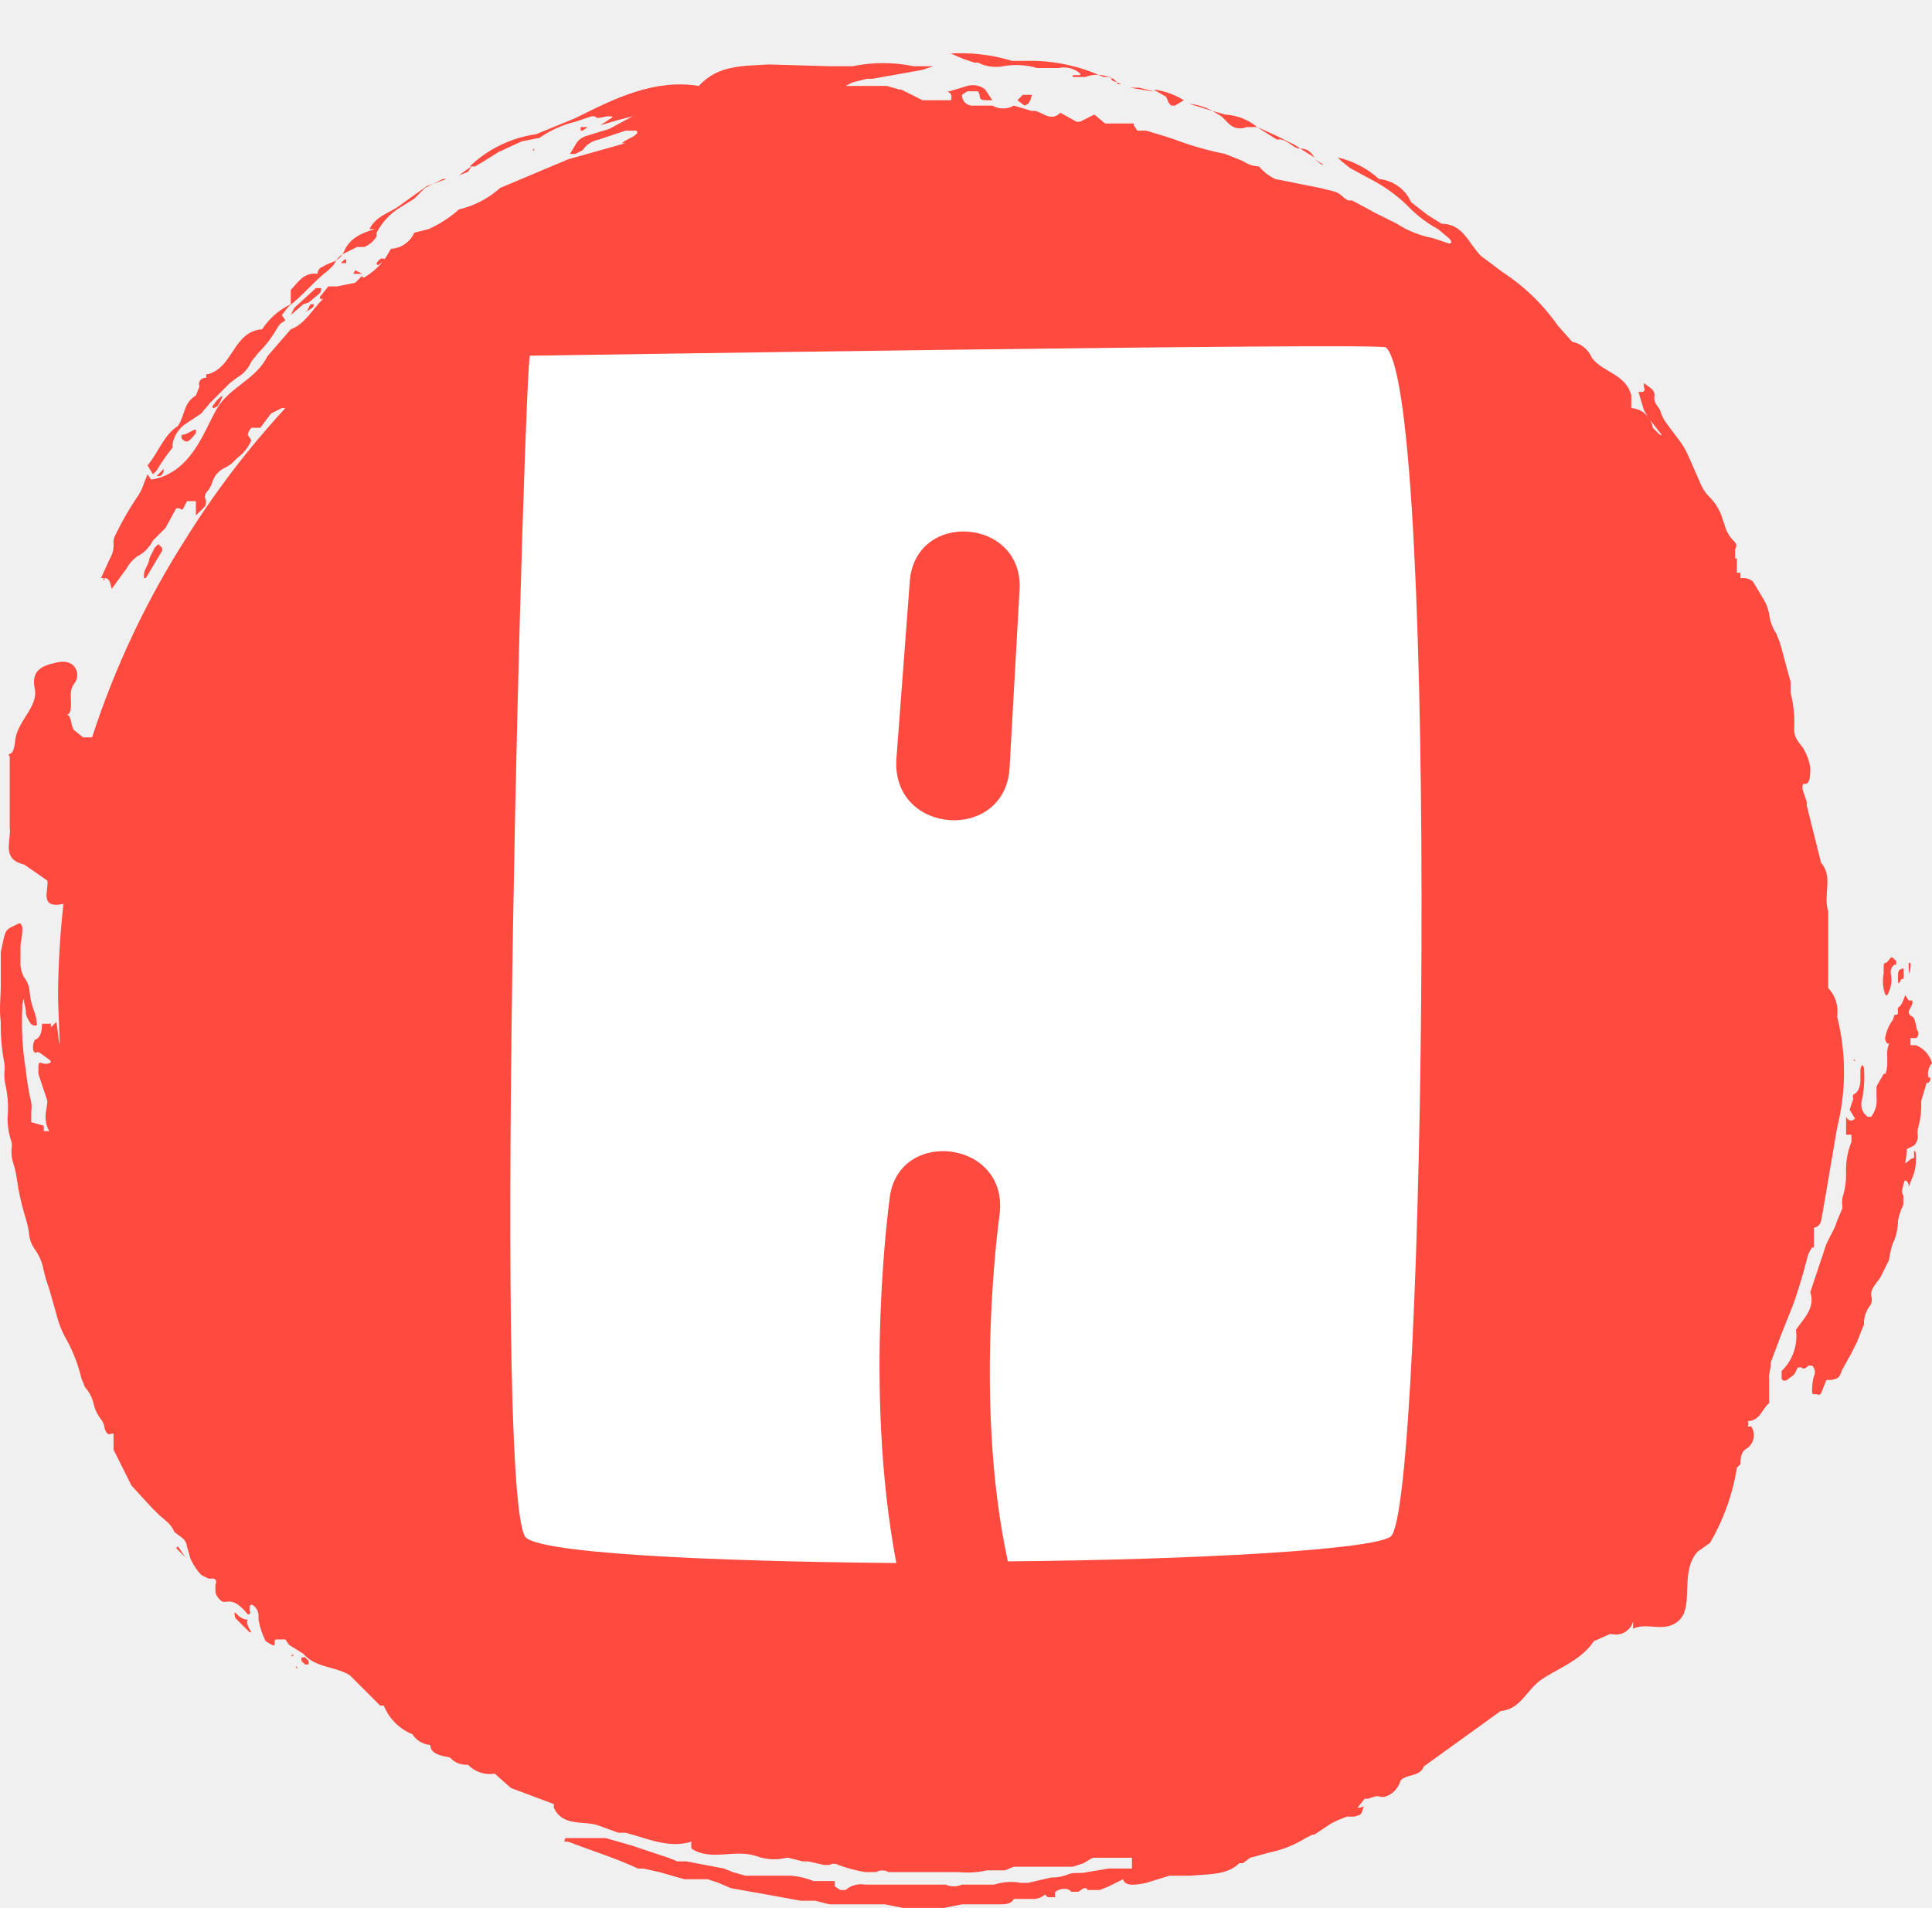
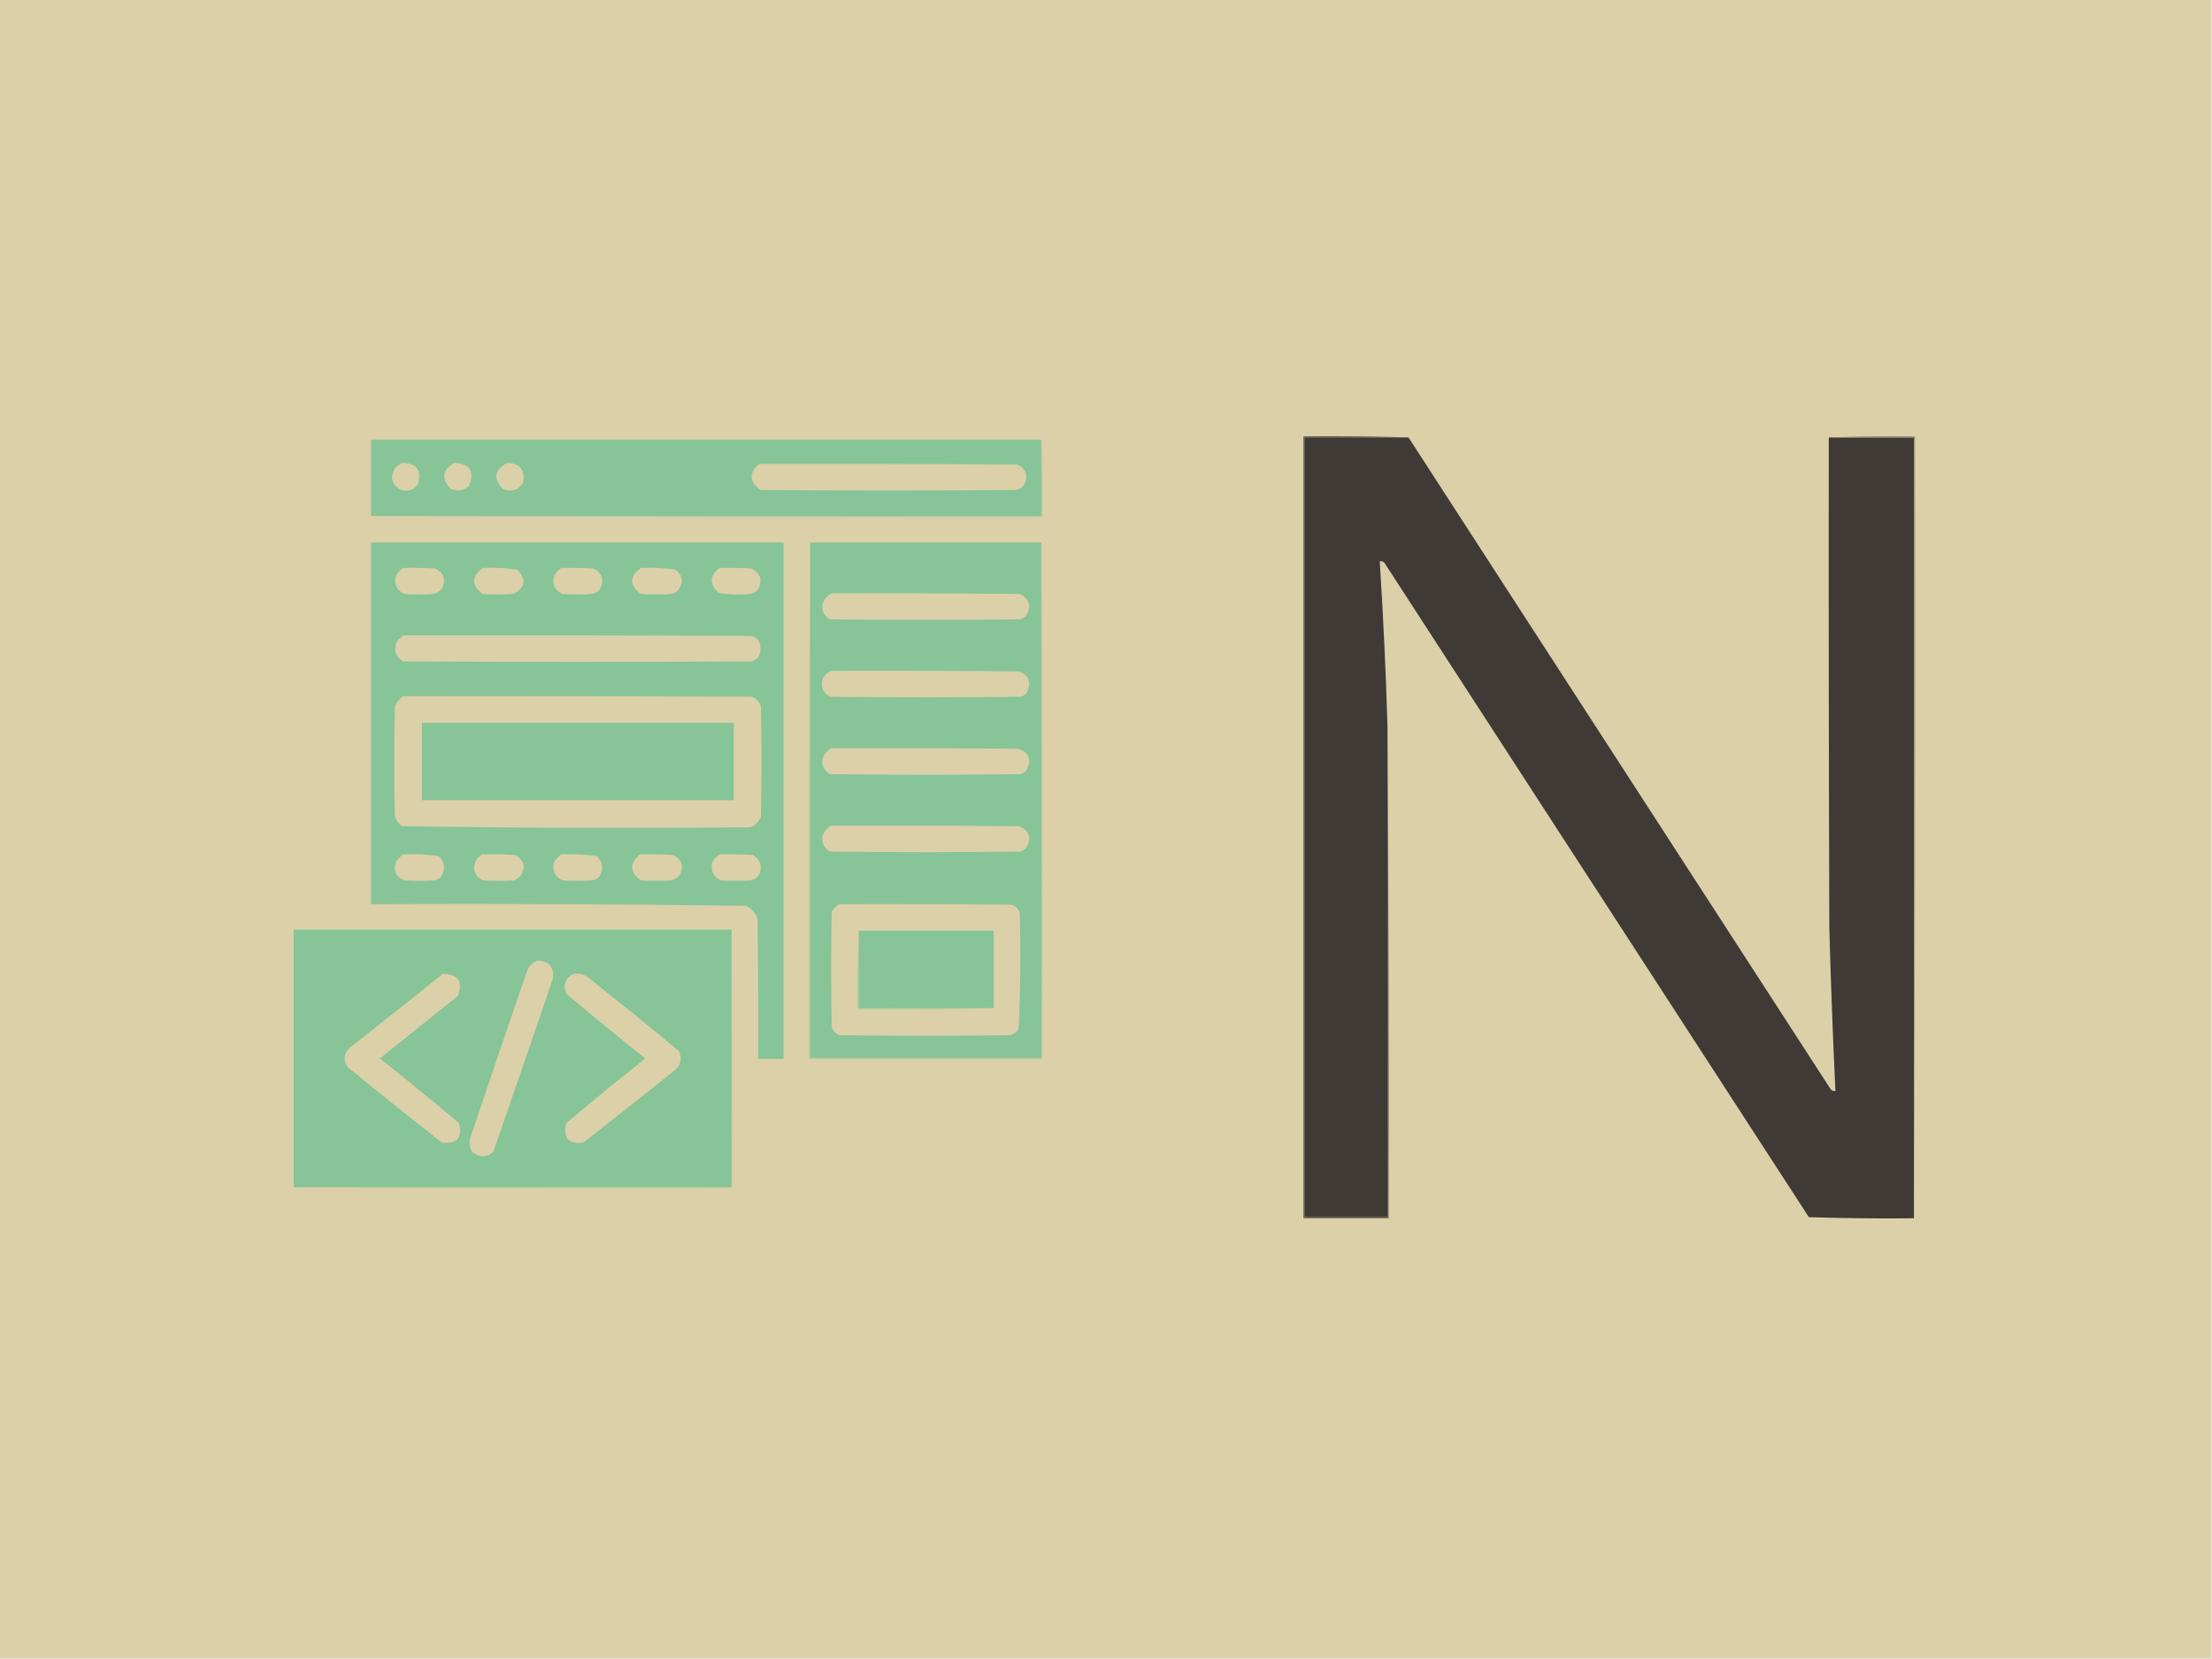
- <svg xmlns="http://www.w3.org/2000/svg" width="308.761" height="304.916" viewBox="0 0 106.008 104.687" class="css-1j8o68f" version="1.1" id="svg23">
-   <defs id="SvgjsDefs2684" />
-   <g id="SvgjsG2685" featurekey="rootContainer" transform="matrix(0.9820593,0,0,0.9820593,-0.05456052,0)" fill="#ff4a3f">
-     <g id="g17">
-       <path d="M19.8 15.3h.5l-.4-.2zm.5.1zm.8-.7c0 .1 0 .1.1.1l.4-.3c-.2-.1-.3-.1-.5.2zm.4-.2zm-4.1 2.3zm-.2.6l.3-.2c.1-.1.1-.2.1-.2h-.2l-.2.4c-.1-.1-.1 0 0 0zm2.2-2.9h-.1l-.2.2h.3zm-2.1 2.4l.6-.5c.1-.1.1-.2.1-.3h-.3l-1.2 1.1-.2.4.7-.6zm-1.1.8z" id="path3" />
-       <path d="M9.7 25v-.2a1.7 1.7 0 0 1 .7-1.1l.9-.6.5-.6.7-.7.4-.4.4-.3a1.9 1.9 0 0 0 .8-.9l.4-.5a5.9 5.9 0 0 0 1-1.3l.2-.3.3-.2-.2-.3.4-.5c.8-.6 1.4-1.4 2.2-2l.3-.3a1.4 1.4 0 0 1 .5-.6l.8-.4h.4a1.4 1.4 0 0 0 .7-.6V13a3.5 3.5 0 0 1 1.3-1.4l.8-.5.2-.2.4-.4 1-.5h.2l-1.1.4-1.4 1c-.6.5-1.4.6-1.8 1.4h.3c-.7.2-1.4.5-1.7 1.2s-.8.6-1.2.9a.4.4 0 0 0-.3.4c-.8-.1-1.1.5-1.5.9v.8a3.9 3.9 0 0 0-1.6 1.4c-1.6.1-1.6 2.1-3 2.5h-.1a.2.2 0 0 0 0 .2c-.3 0-.5.2-.4.5l-.2.5c-.7.4-.6 1.1-1 1.7-.8.5-1.1 1.5-1.7 2.2l.3.5.2-.2a11.6 11.6 0 0 1 .9-1.3zM53.9 3.3l.6.2h.2a2.2 2.2 0 0 0 1.4.2 4.1 4.1 0 0 1 1.9.1h1.2a1.4 1.4 0 0 1 1.2.3.1.1 0 0 1 0 .1H60a.1.1 0 0 0 0 .1h.7a1.8 1.8 0 0 1 1.3 0c.2 0 .1.1.2.2l.5.2h-.2c-.2-.4-.5-.4-.8-.4a9.7 9.7 0 0 0-4.3-.9h-.8A9.8 9.8 0 0 0 53 3h.2zm7.3 3.1zM50.3 4.7zm10.9 1.7h.2-.2zM19 14.7zm32.1-10zm17.6 2.2a.9.9 0 0 0 1 .2h.6a3.1 3.1 0 0 0-1.8-.7l-.7-.2.5.3zm-3.4-1.3c0 .1.1.2.2.3h.2l.5-.3a4.2 4.2 0 0 0-1.7-.6l.7.4zm7.4 2.7l.8.5c-.2-.3-.4-.5-.8-.5z" id="path5" />
-       <path d="M99 76.1l.6-1.6.6-1.5c.2-.5.6-1.8.8-2.6a1.7 1.7 0 0 1 .3-.7h.1v-1.1c.5-.1.4-.6.5-.9l.8-4.7a12.7 12.7 0 0 0 0-6.2 1.9 1.9 0 0 0-.5-1.6v-4.3c-.3-.9.3-1.9-.4-2.7L101 45a.4.4 0 0 0 0-.2l-.2-.6a.5.5 0 0 1 0-.4h.1c.3 0 .3-.5.3-.9a3 3 0 0 0-.4-1.1l-.3-.4a1.1 1.1 0 0 1-.2-.7 6.7 6.7 0 0 0-.2-2v-.6c-.2-.7-.4-1.5-.6-2.2l-.2-.5a2.5 2.5 0 0 1-.4-1.1 2.5 2.5 0 0 0-.3-.8l-.6-1a.8.8 0 0 0-.6-.2h-.1V32h-.2v-.8H97V31a.4.4 0 0 0 0-.1v-.2c.1-.2.1-.3-.1-.5a1.8 1.8 0 0 1-.4-.6l-.2-.6a2.9 2.9 0 0 0-.7-1.2 2.2 2.2 0 0 1-.5-.7l-.7-1.6a4.3 4.3 0 0 0-.6-1l-.6-.8a2.4 2.4 0 0 1-.4-.8l-.2-.3a.6.6 0 0 1-.1-.5.5.5 0 0 0-.2-.4l-.4-.3v.2c.1.2 0 .3-.1.3h-.2l.3 1 .3.5.7.9h-.1l-.2-.2-.2-.2a1.3 1.3 0 0 0-1.2-1.1v-.7c-.3-1.2-1.6-1.3-2.2-2.1a1.5 1.5 0 0 0-1.1-.9l-.8-.9a11.3 11.3 0 0 0-3.1-3l-.8-.6-.4-.3c-.7-.7-1-1.8-2.2-1.8l-.8-.5-.9-.7a2.2 2.2 0 0 0-1.8-1.3 5.1 5.1 0 0 0-2.3-1.2l.2.2.5.4 1.3.7a8.5 8.5 0 0 1 2.1 1.6 6.8 6.8 0 0 0 1.5 1.1l.6.5c.1.1.2.2.1.3H81l-.9-.3a5.6 5.6 0 0 1-2-.8l-1.2-.6-1.3-.7h-.2c-.3-.1-.4-.4-.8-.5l-.8-.2-2.5-.5a2.6 2.6 0 0 1-.9-.7 1.7 1.7 0 0 1-.9-.3l-1-.4a18.1 18.1 0 0 1-2.8-.8l-.6-.2-1-.3h-.5l-.2-.3v-.1h-1.6l-.6-.5-.4.2-.4.2h-.2l-.9-.5c-.6.6-1.1-.2-1.6-.1l-1-.3a1.2 1.2 0 0 1-1.2 0h-1.2a.6.6 0 0 1-.5-.6l.3-.2h.6a.7.7 0 0 1 .1.3c0 .2.2.2.5.2h.2l-.4-.6a1.1 1.1 0 0 0-1-.2l-1 .3H53c.3.2.2.3.2.5h-1.6l-.4-.2-.8-.4h-.1l-.7-.2h-2.3l.4-.2.8-.2h.3l1.7-.3 1.1-.2.6-.2h-1.1a8.4 8.4 0 0 0-3.4 0h-1.3L43 3.6c-1.4.1-2.8 0-3.9 1.2-2.5-.4-4.7.7-6.9 1.8l-2.2.9a6.7 6.7 0 0 0-3.7 1.8h.3l.5-.3.8-.5 1.3-.6 1-.2a6 6 0 0 1 2-.9l.9-.3h.2c.1.2.5 0 .7 0h.2c.1 0 .1.1 0 .1l-.6.4 1-.3.8-.2-1.3.7-1.3.4a1 1 0 0 0-.6.5l-.3.5h.3l.4-.2a1.4 1.4 0 0 1 .9-.6l1.5-.5h.5a.1.1 0 0 1 .1.2c-.2.2-.6.3-.8.5h.2l-3.2.9-3.8 1.6a5.2 5.2 0 0 1-2.3 1.2 6.6 6.6 0 0 1-1.7 1.1l-.8.2a1.5 1.5 0 0 1-1.3.9l-.3.5a3.7 3.7 0 0 1-1.2 1.1h-.1v-.1l-.2.2-.2.2-1 .2h-.5l-.4.5c-.1.1-.1.2 0 .2h.1c-.6.6-1 1.4-1.8 1.7L15 19.9c-.6 1.2-1.8 1.6-2.6 2.6s-1.4 3.9-3.9 4.3l-.2-.3-.2.5a2.7 2.7 0 0 1-.4.8 16.9 16.9 0 0 0-1.2 2.1.8.8 0 0 0-.1.5 1.4 1.4 0 0 1-.2.8l-.5 1.1h.2c.3 0 .3.3.4.6l.8-1.1a2.2 2.2 0 0 1 .6-.7 2 2 0 0 0 .9-.9l.3-.3.4-.4.6-1.1h.2c.1.1.1.1.2 0l.2-.4h.5v.8l.5-.5a.5.5 0 0 0 0-.5.4.4 0 0 1 .1-.3 1.5 1.5 0 0 0 .3-.5 1.3 1.3 0 0 1 .8-.9l.3-.2.3-.3a2.4 2.4 0 0 0 .8-1l-.2-.3c0-.1.1-.3.2-.4h.5l.6-.8.6-.3h.2a48.8 48.8 0 0 0-5.5 7.2h-.1.1a48.4 48.4 0 0 0-5.3 11.2h-.5l-.5-.4c-.2-.2-.1-.7-.4-.9h.1c.3-.5-.1-1.2.3-1.7s.1-1.4-.9-1.2-1.5.5-1.3 1.5-1 1.8-1.1 2.9-.5.5-.3.9v3.9c.1.8-.5 1.8.8 2.1l1.3.9c.1.5-.5 1.6.9 1.3a49.2 49.2 0 0 0-.3 5c0 1.1.1 2.2.1 3.3v-.4c-.1-.4-.1-.8-.2-1.3l-.3.3v-.2h-.5c0 .5-.1.8-.4.9a.9.9 0 0 0-.1.5c0 .1.1.3.2.2s.4.2.7.4-.2.3-.4.2-.2.1-.2.3v.3l.5 1.5c0 .3-.1.6-.1.9a1.7 1.7 0 0 0 .2.8h-.3v-.3l-.7-.2v-.6a1.5 1.5 0 0 0 0-.5 14.6 14.6 0 0 1-.3-1.8 16.6 16.6 0 0 1-.2-3.5.9.9 0 0 1 .1-.5v.2a2.9 2.9 0 0 1 .1.5.8.8 0 0 0 .1.4c.1.2.2.4.4.4s.1-.1.1-.2a2.1 2.1 0 0 0-.1-.5 4.2 4.2 0 0 1-.3-1.3 1.5 1.5 0 0 0-.3-.7 1.6 1.6 0 0 1-.2-.9v-.8c0-.3.1-.6.1-.9a.5.5 0 0 0-.1-.4h-.1c-.8.4-.7.2-1 1.6V55c0 .7-.1 1.4 0 2.1a10.8 10.8 0 0 0 .2 2.3 1.8 1.8 0 0 1 0 .5 3.1 3.1 0 0 0 .1.9 5.9 5.9 0 0 1 .1 1.3 3.9 3.9 0 0 0 .2 1.7 1.2 1.2 0 0 1 0 .4 2.1 2.1 0 0 0 .1.8 4.9 4.9 0 0 1 .2.9 14 14 0 0 0 .5 2.2 5 5 0 0 1 .2 1 1.7 1.7 0 0 0 .3.7 2.9 2.9 0 0 1 .5 1.2 8.5 8.5 0 0 0 .3 1l.4 1.4a5.4 5.4 0 0 0 .6 1.5 8.5 8.5 0 0 1 .8 2.1l.2.5a2.1 2.1 0 0 1 .5 1 2.1 2.1 0 0 0 .4.8 1 1 0 0 1 .2.5c.1.3.2.4.4.3h.1v.9l.5 1 .5 1 1.1 1.2.4.4c.3.3.7.5.9 1l.4.3a.7.7 0 0 1 .3.5l.2.7a3.3 3.3 0 0 0 .6.9l.4.2h.3a.2.2 0 0 1 .1.3 2.5 2.5 0 0 0 0 .5.9.9 0 0 0 .4.5h.2c.4-.1.8.2 1.2.7h.1c0-.1.1-.1 0-.2v-.2c0-.1.1-.2.2-.1a.7.7 0 0 1 .3.6v.2a4.3 4.3 0 0 0 .4 1.2c.5.3.5.3.5.1s0-.2.2-.2h.4l.2.3.8.5c.7.8 1.8.7 2.6 1.2l1.7 1.7h.2a2.9 2.9 0 0 0 1.6 1.6 1.3 1.3 0 0 0 1 .6c0 .5.6.6 1.1.7a1.2 1.2 0 0 0 .8.4h.2a1.7 1.7 0 0 0 1.5.5l.9.8 2.4.9v.2c.5 1.1 1.7.7 2.5 1l1.1.4h.4c1.2.3 2.4.9 3.7.5a.7.7 0 0 0 0 .4c1.1.7 2.4 0 3.6.4a2.9 2.9 0 0 0 1.7.1h.1l.8.2h.3l.9.2h.3a.5.5 0 0 1 .5 0 7.9 7.9 0 0 0 1.5.4h.6a.7.7 0 0 1 .7 0h3.9a5 5 0 0 0 1.6-.1h1l.5-.2H60l.6-.2.5-.3h2.2v.6H62l-1.2.2c-.4.1-.7 0-1 .1a2.4 2.4 0 0 1-1 .2l-1.3.3h-.4a3.1 3.1 0 0 0-1.5.1h-1.8a1.1 1.1 0 0 1-.9 0h-4.5a1.3 1.3 0 0 0-1.1.3H47l-.3-.2v-.3h-1.2a4.1 4.1 0 0 0-1.3-.3h-2.5l-.7-.2-.5-.2-2.1-.4h-.5l-.5-.2-2.1-.7-1.4-.4h-2.2c-.1 0-.1.1-.1.2h.2c1.3.5 2.6.9 3.9 1.5h.3l.9.2 1.4.4h1.3l.6.2.7.3 1.7.3 1.1.2 1.1.2h.8l.8.2h3.1l1 .2h2.3l1-.2H56c.4 0 .6-.1.7-.3h1a1 1 0 0 0 .8-.3c-.1.1 0 .1.1.2h.4v-.2c0-.1 0-.1.2-.2s.6-.1.7.1h.4l.3-.2c.2 0 .2 0 .2.1h.7l.5-.2.8-.4c.1.3.4.4 1.3.2l1.3-.4h1.2c.9-.1 2 0 2.7-.7h.2l.4-.3 1.1-.3a6.1 6.1 0 0 0 2-.8l.4-.2h.1l.9-.6.4-.2.5-.2h.4c.4-.1.4-.1.5-.4s0-.1-.2-.1h-.1l.4-.5h.2c.3-.1.5-.2.7-.1h.2a1.3 1.3 0 0 0 .9-.9c.3-.4 1.1-.2 1.3-.8l4.3-3.1c1.1-.1 1.4-1.1 2.2-1.7s2.3-1.1 3-2.2l.9-.4h.1a1 1 0 0 0 1.2-.7v.4c.8-.4 1.8.3 2.6-.5s0-2.7 1-3.8l.7-.5a12.1 12.1 0 0 0 1.5-4.2l.2-.2c0-.3 0-.7.4-.9a.9.9 0 0 0 .2-1.2h-.2a.3.3 0 0 0 0-.3c.7 0 .8-.7 1.2-1V77a.5.5 0 0 1 0-.2 3.8 3.8 0 0 0 .1-.7zM5.9 32.2z" id="path7" />
-       <path d="M26.4 9.3l-.3.2-.4.3.5-.2zm6.1-2h.1l.3-.2h-.4zm-2.6 1l-.1.1h.1v-.1zm-1.5 1.4zm1.3-.2zm-6.3 3.1zM9.2 26.2l-.4.4H9a.4.4 0 0 0 .2-.4zm3-3.5a2.1 2.1 0 0 0 .3-.6 1.5 1.5 0 0 0-.5.5c-.1.1-.1.2 0 .2zM11 24.2V24c-.2 0-.5.3-.8.3v.2c.3.3.4.2.8-.3zm3 66.2zM73.9 9.2h.1l-.5-.3zm-2.5-1.4c.5-.1.8.4 1.2.5h.1l-.3-.2-1-.5-1.1-.5.3.2zM52.8 3.1zm11.7 2h-.1l-1.2-.2h.5zm2 .7l1.3.4a3.3 3.3 0 0 0-1.3-.4zm-9 0a1 1 0 0 0 .2-.5h-.5l-.3.3.4.3zm9 1.6zM49.9 4.2zm2.9.7zM48.5 4zm13.8 2.1a.5.5 0 0 0 0 .1zm44.8 52.3h-.3V58h.3c.1 0 .2-.3.1-.4s-.1-.7-.3-.8a.3.3 0 0 1-.2-.3l.2-.4a.4.4 0 0 0 0-.2h-.2l-.2-.3c-.1.3-.2.6-.4.7a.5.5 0 0 0 0 .2c0 .1 0 .2-.1.2h-.1a1.1 1.1 0 0 1-.1.3 2.3 2.3 0 0 0-.4.9.4.4 0 0 0 .1.4h.1a1.7 1.7 0 0 0-.1.8v.4a1.8 1.8 0 0 1-.1.5h-.1l-.4.7v.6a1.5 1.5 0 0 1-.3 1.1h-.2l-.2-.2a.9.9 0 0 1-.1-.8 6.5 6.5 0 0 0 .1-1.7c0-.1-.1-.2-.1-.2a.5.5 0 0 0-.1.3v.6c0 .2-.1.6-.3.7s-.1.2-.1.3l-.2.6.3.5c-.2.2-.4.1-.5-.1v1h.3v.4a4.2 4.2 0 0 0-.3 1.4 3.3 3.3 0 0 0 0 .4 4 4 0 0 1-.2 1.3 2 2 0 0 0 0 .6l-.3.7a3.2 3.2 0 0 1-.3.7l-.3.6-.9 2.7c.3.9-.4 1.5-.8 2.1a2.7 2.7 0 0 1-.8 2.3v.4c0 .1.1.2.3.1l.4-.3.2-.4h.2c.1.1.2.1.4-.1h.2a.5.5 0 0 1 .1.6 2.9 2.9 0 0 0-.1.8c0 .1 0 .2.1.2h.2c.1.1.2 0 .3-.3l.2-.5h.3c.4-.1.4-.1.6-.6l.5-.9.3-.6.4-1a1.6 1.6 0 0 1 .3-1 .6.6 0 0 0 .1-.6c0-.2 0-.3.2-.6l.3-.4.5-1a4.7 4.7 0 0 1 .2-.9 3 3 0 0 0 .3-1.3 3.8 3.8 0 0 1 .3-.9v-.5c-.1-.2-.1-.2 0-.6s.1-.2.2-.2a.4.4 0 0 1 .1.3l.2-.5a2.3 2.3 0 0 0 .2-.9v-.3c0-.1 0-.3-.1-.3v.4c-.2 0-.3.2-.5.3a6.4 6.4 0 0 0 .1-.8l.4-.2a.7.7 0 0 0 .2-.6 1.4 1.4 0 0 1 0-.3 4.8 4.8 0 0 0 .2-1.4v-.2l.3-1h.1a.3.3 0 0 0 .1-.3h-.1a.9.9 0 0 1 .2-.8 1.5 1.5 0 0 0-.9-1zm-1.2 7.8zm-.2-9.9zm0 0zM9.1 30.8a.3.3 0 0 0 0-.2l-.2-.2-.2.2-.3.6c0 .3-.3.6-.3.9v.2h.1zm96.3 24.8h.1a1.7 1.7 0 0 0 .2-1.2.5.5 0 0 1 .2-.5h.1v-.2l-.2-.2h-.1c-.1.1-.2.3-.3.3s-.1.1-.1.3v.3a2.2 2.2 0 0 0 .1 1.2zM13.2 90.1c-.1 0 0 .2 0 .3l.8.8h.1c-.2-.3-.3-.6-.2-.7a.9.9 0 0 1-.5-.2zm.8.3zm92.3-35.7h.1a2 2 0 0 0 0-.6c-.3.1-.3.1-.3.6s.1.1.2 0z" id="path9" />
-       <path d="M106.7 62a.6.6 0 0 0 .1-.5c0-.1-.1-.2-.1-.1h-.2v.2c0 .4.1.5.2.4zm.1-8.2h-.1v.6a1 1 0 0 0 .1-.6zM17.1 92.6h-.2v.2l.2.2h.2v-.2zm86.6-33.3c0-.1 0-.1-.1-.1zM9.9 86.5l.5.5-.4-.6z" id="path11" />
-       <circle cx="10.5" cy="87.1" transform="rotate(-24.8 10.4 87.159)" id="circle13" />
-       <path d="M9.7 30.1h-.1v.2-.2h.1zm83.2-6.6l-.2-.3h-.1zm-14.7 77.1zM5.9 32.2zm-.1.2a.3.3 0 0 0 .1-.2v.2zm1.9-4.9zM61.5 2.4zm42.8 58.2v.1-.1zM16.4 92.5h-.1c.1.1.2 0 .1-.1zm.2.7h.1l-.1-.1v.1zm73.9-71.3zm15.2 34.4zM14.6 91.7zm92.1-37zm-.8 11.4zM34.6 0z" id="path15" />
-     </g>
+ <svg xmlns="http://www.w3.org/2000/svg" version="1.1" width="2000px" height="1500px" style="shape-rendering:geometricPrecision; text-rendering:geometricPrecision; image-rendering:optimizeQuality; fill-rule:evenodd; clip-rule:evenodd">
+   <g>
+     <path style="opacity:1" fill="#dcd0a8" d="M -0.5,-0.5 C 666.167,-0.5 1332.83,-0.5 1999.5,-0.5C 1999.5,499.5 1999.5,999.5 1999.5,1499.5C 1332.83,1499.5 666.167,1499.5 -0.5,1499.5C -0.5,999.5 -0.5,499.5 -0.5,-0.5 Z" />
  </g>
-   <g id="SvgjsG2686" featurekey="nameFeature-0" transform="matrix(2.284354,0,0,2.284354,27.98006,-5.60952)" fill="#ffffff">
-     <path d="M9.6 16.48 l-0.32 4.24 c-0.08 1.8 2.6 1.96 2.72 0.2 l0.24 -4.28 c0.12 -1.76 -2.56 -1.96 -2.64 -0.16 z M0.48 11 l0 0 c0.04 0 20.48 -0.32 20.56 -0.2 c1.28 1.12 0.96 27.8 0.12 28.56 c-0.4 0.32 -4.64 0.56 -9.2 0.6 c-0.84 -3.84 -0.2 -8.32 -0.2 -8.32 c0.24 -1.8 -2.44 -2.12 -2.64 -0.4 c0 0.04 -0.64 4.52 0.16 8.76 c-4.56 -0.04 -8.68 -0.24 -8.92 -0.64 c-0.8 -1.44 0 -28.28 0.12 -28.36 z" id="path20" />
+   <g>
+     <path style="opacity:1" fill="#645e51" d="M 1273.5,395.5 C 1242.17,395.5 1210.83,395.5 1179.5,395.5C 1179.5,630.5 1179.5,865.5 1179.5,1100.5C 1204.5,1100.5 1229.5,1100.5 1254.5,1100.5C 1254.5,952.5 1254.5,804.5 1254.5,656.5C 1255.5,804.666 1255.83,952.999 1255.5,1101.5C 1229.83,1101.5 1204.17,1101.5 1178.5,1101.5C 1178.5,865.833 1178.5,630.167 1178.5,394.5C 1210.34,394.168 1242,394.502 1273.5,395.5 Z" />
+   </g>
+   <g>
+     <path style="opacity:1" fill="#3f3a36" d="M 1273.5,395.5 C 1400.66,591.805 1527.82,788.138 1655,984.5C 1656.11,986.037 1657.61,986.703 1659.5,986.5C 1657.21,937.523 1655.37,888.523 1654,839.5C 1653.5,691.5 1653.33,543.5 1653.5,395.5C 1679.17,395.5 1704.83,395.5 1730.5,395.5C 1730.5,630.833 1730.5,866.167 1730.5,1101.5C 1698.83,1101.83 1667.16,1101.5 1635.5,1100.5C 1507.5,903.167 1379.5,705.833 1251.5,508.5C 1250.31,507.571 1248.98,507.238 1247.5,507.5C 1250.69,557.123 1253.03,606.79 1254.5,656.5C 1254.5,804.5 1254.5,952.5 1254.5,1100.5C 1229.5,1100.5 1204.5,1100.5 1179.5,1100.5C 1179.5,865.5 1179.5,630.5 1179.5,395.5C 1210.83,395.5 1242.17,395.5 1273.5,395.5 Z" />
+   </g>
+   <g>
+     <path style="opacity:1" fill="#978e76" d="M 1653.5,395.5 C 1679.33,394.502 1705.33,394.169 1731.5,394.5C 1731.83,630.334 1731.5,866.001 1730.5,1101.5C 1730.5,866.167 1730.5,630.833 1730.5,395.5C 1704.83,395.5 1679.17,395.5 1653.5,395.5 Z" />
+   </g>
+   <g>
+     <path style="opacity:1" fill="#87c498" d="M 941.5,397.5 C 941.5,420.5 941.5,443.5 941.5,466.5C 739.5,466.5 537.5,466.5 335.5,466.5C 335.5,443.5 335.5,420.5 335.5,397.5C 537.5,397.5 739.5,397.5 941.5,397.5 Z" />
+   </g>
+   <g>
+     <path style="opacity:1" fill="#dbd0a8" d="M 363.5,418.5 C 376.572,418.724 381.406,425.057 378,437.5C 374.268,443.046 369.101,444.879 362.5,443C 354.189,438.405 352.355,431.905 357,423.5C 358.965,421.45 361.132,419.783 363.5,418.5 Z" />
+   </g>
+   <g>
+     <path style="opacity:1" fill="#dbd0a8" d="M 410.5,418.5 C 425.014,419.168 429.514,426.168 424,439.5C 419.033,443.682 413.533,444.516 407.5,442C 398.83,432.859 399.83,425.026 410.5,418.5 Z" />
+   </g>
+   <g>
+     <path style="opacity:1" fill="#dbd0a8" d="M 458.5,418.5 C 470.167,419 475.001,425 473,436.5C 468.422,443.426 462.255,445.259 454.5,442C 445.7,432.494 447.034,424.661 458.5,418.5 Z" />
+   </g>
+   <g>
+     <path style="opacity:1" fill="#dcd0a8" d="M 686.5,419.5 C 764.167,419.333 841.834,419.5 919.5,420C 926.955,423.084 929.455,428.584 927,436.5C 925.332,440.165 922.499,442.332 918.5,443C 841.5,443.667 764.5,443.667 687.5,443C 677.255,435.491 676.922,427.657 686.5,419.5 Z" />
+   </g>
+   <g>
+     <path style="opacity:1" fill="#b0cba0" d="M 941.5,397.5 C 942.498,420.661 942.831,443.994 942.5,467.5C 739.999,467.833 537.666,467.5 335.5,466.5C 537.5,466.5 739.5,466.5 941.5,466.5C 941.5,443.5 941.5,420.5 941.5,397.5 Z" />
+   </g>
+   <g>
+     <path style="opacity:1" fill="#87c498" d="M 335.5,490.5 C 459.833,490.5 584.167,490.5 708.5,490.5C 708.5,646.167 708.5,801.833 708.5,957.5C 700.833,957.5 693.167,957.5 685.5,957.5C 685.667,915.499 685.5,873.499 685,831.5C 683.489,825.635 679.989,821.468 674.5,819C 561.557,817.506 448.557,817.006 335.5,817.5C 335.5,708.5 335.5,599.5 335.5,490.5 Z" />
+   </g>
+   <g>
+     <path style="opacity:1" fill="#b5caa1" d="M 732.5,490.5 C 732.5,645.833 732.5,801.167 732.5,956.5C 802.167,956.5 871.833,956.5 941.5,956.5C 941.5,801.167 941.5,645.833 941.5,490.5C 942.5,645.999 942.833,801.666 942.5,957.5C 872.167,957.5 801.833,957.5 731.5,957.5C 731.167,801.666 731.5,645.999 732.5,490.5 Z" />
+   </g>
+   <g>
+     <path style="opacity:1" fill="#87c498" d="M 732.5,490.5 C 802.167,490.5 871.833,490.5 941.5,490.5C 941.5,645.833 941.5,801.167 941.5,956.5C 871.833,956.5 802.167,956.5 732.5,956.5C 732.5,801.167 732.5,645.833 732.5,490.5 Z" />
+   </g>
+   <g>
+     <path style="opacity:1" fill="#dcd0a8" d="M 364.5,513.5 C 374.172,513.334 383.839,513.5 393.5,514C 401.105,517.725 403.272,523.558 400,531.5C 398.125,534.187 395.625,536.021 392.5,537C 383.5,537.667 374.5,537.667 365.5,537C 358.567,533.628 356.067,528.128 358,520.5C 359.694,517.642 361.861,515.309 364.5,513.5 Z" />
+   </g>
+   <g>
+     <path style="opacity:1" fill="#dcd0a8" d="M 436.5,513.5 C 446.912,513.074 457.246,513.574 467.5,515C 476.166,523.669 475.166,531.002 464.5,537C 455.167,537.667 445.833,537.667 436.5,537C 425.9,529.125 425.9,521.291 436.5,513.5 Z" />
+   </g>
+   <g>
+     <path style="opacity:1" fill="#dcd0a8" d="M 507.5,513.5 C 517.172,513.334 526.839,513.5 536.5,514C 544.94,518.454 546.774,524.954 542,533.5C 540.2,535.317 538.034,536.484 535.5,537C 526.5,537.667 517.5,537.667 508.5,537C 501.567,533.628 499.067,528.128 501,520.5C 502.694,517.642 504.861,515.309 507.5,513.5 Z" />
+   </g>
+   <g>
+     <path style="opacity:1" fill="#dcd0a8" d="M 579.5,513.5 C 589.912,513.074 600.246,513.574 610.5,515C 616.94,519.732 618.106,525.565 614,532.5C 612.363,534.81 610.196,536.31 607.5,537C 598.167,537.667 588.833,537.667 579.5,537C 568.888,529.17 568.888,521.336 579.5,513.5 Z" />
+   </g>
+   <g>
+     <path style="opacity:1" fill="#dcd0a8" d="M 650.5,513.5 C 660.172,513.334 669.839,513.5 679.5,514C 687.94,518.454 689.774,524.954 685,533.5C 683.2,535.317 681.034,536.484 678.5,537C 668.733,537.947 659.066,537.613 649.5,536C 641.27,528.111 641.604,520.611 650.5,513.5 Z" />
+   </g>
+   <g>
+     <path style="opacity:1" fill="#dcd0a8" d="M 751.5,536.5 C 808.168,536.333 864.834,536.5 921.5,537C 930.754,541.028 932.921,547.528 928,556.5C 926.421,558.041 924.587,559.208 922.5,560C 865.167,560.667 807.833,560.667 750.5,560C 743.655,555.775 741.822,549.942 745,542.5C 746.914,540.144 749.081,538.144 751.5,536.5 Z" />
+   </g>
+   <g>
+     <path style="opacity:1" fill="#dcd0a8" d="M 364.5,574.5 C 469.501,574.333 574.501,574.5 679.5,575C 685.105,576.774 687.771,580.607 687.5,586.5C 687.803,592.368 685.137,596.202 679.5,598C 574.5,598.667 469.5,598.667 364.5,598C 357.451,593.513 355.617,587.346 359,579.5C 360.73,577.598 362.563,575.931 364.5,574.5 Z" />
+   </g>
+   <g>
+     <path style="opacity:1" fill="#dcd0a8" d="M 751.5,606.5 C 808.168,606.333 864.834,606.5 921.5,607C 930.746,611.009 932.913,617.509 928,626.5C 926.681,628.487 924.848,629.654 922.5,630C 865.167,630.667 807.833,630.667 750.5,630C 743.93,626.345 741.763,620.845 744,613.5C 745.742,610.254 748.242,607.921 751.5,606.5 Z" />
+   </g>
+   <g>
+     <path style="opacity:1" fill="#dcd0a8" d="M 364.5,629.5 C 469.501,629.333 574.501,629.5 679.5,630C 683.667,631.5 686.5,634.333 688,638.5C 688.667,671.833 688.667,705.167 688,738.5C 686.167,743 683,746.167 678.5,748C 573.444,748.993 468.444,748.66 363.5,747C 360.567,744.736 358.4,741.902 357,738.5C 356.333,705.167 356.333,671.833 357,638.5C 358.642,634.7 361.142,631.7 364.5,629.5 Z" />
+   </g>
+   <g>
+     <path style="opacity:1" fill="#87c498" d="M 381.5,653.5 C 475.5,653.5 569.5,653.5 663.5,653.5C 663.5,676.833 663.5,700.167 663.5,723.5C 569.5,723.5 475.5,723.5 381.5,723.5C 381.5,700.167 381.5,676.833 381.5,653.5 Z" />
+   </g>
+   <g>
+     <path style="opacity:1" fill="#dcd0a8" d="M 751.5,676.5 C 807.834,676.333 864.168,676.5 920.5,677C 930.62,680.423 933.12,686.923 928,696.5C 926.421,698.041 924.587,699.208 922.5,700C 865.167,700.667 807.833,700.667 750.5,700C 743.655,695.775 741.822,689.942 745,682.5C 746.914,680.144 749.081,678.144 751.5,676.5 Z" />
+   </g>
+   <g>
+     <path style="opacity:1" fill="#dcd0a8" d="M 751.5,746.5 C 808.168,746.333 864.834,746.5 921.5,747C 930.754,751.028 932.921,757.528 928,766.5C 926.421,768.041 924.587,769.208 922.5,770C 865.167,770.667 807.833,770.667 750.5,770C 743.655,765.775 741.822,759.942 745,752.5C 746.914,750.144 749.081,748.144 751.5,746.5 Z" />
+   </g>
+   <g>
+     <path style="opacity:1" fill="#dcd0a8" d="M 364.5,772.5 C 375.27,772.047 385.937,772.547 396.5,774C 402.142,779.432 402.976,785.599 399,792.5C 397.2,794.317 395.034,795.484 392.5,796C 383.5,796.667 374.5,796.667 365.5,796C 358.026,792.88 355.526,787.38 358,779.5C 359.694,776.642 361.861,774.309 364.5,772.5 Z" />
+   </g>
+   <g>
+     <path style="opacity:1" fill="#dcd0a8" d="M 435.5,772.5 C 445.506,772.334 455.506,772.5 465.5,773C 473.725,777.193 475.558,783.359 471,791.5C 469.269,793.617 467.102,795.117 464.5,796C 455.167,796.667 445.833,796.667 436.5,796C 428.376,791.293 426.543,784.793 431,776.5C 432.667,775.267 434.167,773.933 435.5,772.5 Z" />
+   </g>
+   <g>
+     <path style="opacity:1" fill="#dcd0a8" d="M 507.5,772.5 C 518.245,772.071 528.912,772.571 539.5,774C 545.142,779.432 545.976,785.599 542,792.5C 540.2,794.317 538.034,795.484 535.5,796C 526.5,796.667 517.5,796.667 508.5,796C 501.567,792.628 499.067,787.128 501,779.5C 502.694,776.642 504.861,774.309 507.5,772.5 Z" />
+   </g>
+   <g>
+     <path style="opacity:1" fill="#dcd0a8" d="M 578.5,772.5 C 588.506,772.334 598.506,772.5 608.5,773C 616.105,776.725 618.272,782.558 615,790.5C 613.039,793.135 610.539,794.969 607.5,796C 598.167,796.667 588.833,796.667 579.5,796C 569.265,788.539 568.931,780.706 578.5,772.5 Z" />
+   </g>
+   <g>
+     <path style="opacity:1" fill="#dcd0a8" d="M 650.5,772.5 C 660.506,772.334 670.506,772.5 680.5,773C 687.07,776.655 689.237,782.155 687,789.5C 685.332,793.165 682.499,795.332 678.5,796C 669.5,796.667 660.5,796.667 651.5,796C 644.786,792.56 642.286,787.06 644,779.5C 645.694,776.642 647.861,774.309 650.5,772.5 Z" />
+   </g>
+   <g>
+     <path style="opacity:1" fill="#dcd0a8" d="M 758.5,817.5 C 810.501,817.333 862.501,817.5 914.5,818C 918.333,819.167 920.833,821.667 922,825.5C 922.98,860.56 922.646,895.56 921,930.5C 919.125,933.187 916.625,935.021 913.5,936C 862.167,936.667 810.833,936.667 759.5,936C 755.23,934.73 752.73,931.896 752,927.5C 751.333,893.167 751.333,858.833 752,824.5C 753.694,821.642 755.861,819.309 758.5,817.5 Z" />
+   </g>
+   <g>
+     <path style="opacity:1" fill="#87c498" d="M 661.5,840.5 C 661.5,918.167 661.5,995.833 661.5,1073.5C 529.5,1073.5 397.5,1073.5 265.5,1073.5C 265.5,995.833 265.5,918.167 265.5,840.5C 397.5,840.5 529.5,840.5 661.5,840.5 Z" />
+   </g>
+   <g>
+     <path style="opacity:1" fill="#87c498" d="M 776.5,841.5 C 817.167,841.5 857.833,841.5 898.5,841.5C 898.5,864.833 898.5,888.167 898.5,911.5C 857.833,911.5 817.167,911.5 776.5,911.5C 776.5,888.167 776.5,864.833 776.5,841.5 Z" />
+   </g>
+   <g>
+     <path style="opacity:1" fill="#dcd0a8" d="M 485.5,868.5 C 496.205,868.698 501.038,874.032 500,884.5C 482.197,936.908 464.197,989.241 446,1041.5C 439.597,1046.77 433.263,1046.77 427,1041.5C 424.702,1037.78 424.035,1033.78 425,1029.5C 442.136,978.426 459.469,927.426 477,876.5C 479.074,872.923 481.907,870.256 485.5,868.5 Z" />
+   </g>
+   <g>
+     <path style="opacity:1" fill="#dcd0a8" d="M 400.5,880.5 C 414.391,880.885 418.891,887.551 414,900.5C 390.5,919.333 367,938.167 343.5,957C 367.624,976.122 391.457,995.622 415,1015.5C 418.367,1028.8 413.2,1034.64 399.5,1033C 370.711,1010.55 342.211,987.713 314,964.5C 310.117,957.969 310.95,952.135 316.5,947C 344.687,924.97 372.687,902.803 400.5,880.5 Z" />
+   </g>
+   <g>
+     <path style="opacity:1" fill="#dcd0a8" d="M 518.5,880.5 C 524.722,879.779 530.056,881.613 534.5,886C 561.275,907.141 587.775,928.641 614,950.5C 617.027,958.089 615.193,964.255 608.5,969C 581.682,990.574 554.682,1011.91 527.5,1033C 513.835,1034.67 508.668,1028.84 512,1015.5C 535.558,995.641 559.391,976.141 583.5,957C 559.376,937.878 535.543,918.378 512,898.5C 508.82,890.532 510.987,884.532 518.5,880.5 Z" />
+   </g>
+   <g>
+     <path style="opacity:1" fill="#a4c99d" d="M 776.5,841.5 C 776.5,864.833 776.5,888.167 776.5,911.5C 817.167,911.5 857.833,911.5 898.5,911.5C 857.67,912.499 816.67,912.832 775.5,912.5C 775.169,888.661 775.502,864.994 776.5,841.5 Z" />
+   </g>
+   <g>
+     <path style="opacity:1" fill="#cbcea4" d="M 661.5,840.5 C 662.499,918.332 662.833,996.332 662.5,1074.5C 529.999,1074.83 397.666,1074.5 265.5,1073.5C 397.5,1073.5 529.5,1073.5 661.5,1073.5C 661.5,995.833 661.5,918.167 661.5,840.5 Z" />
  </g>
</svg>
